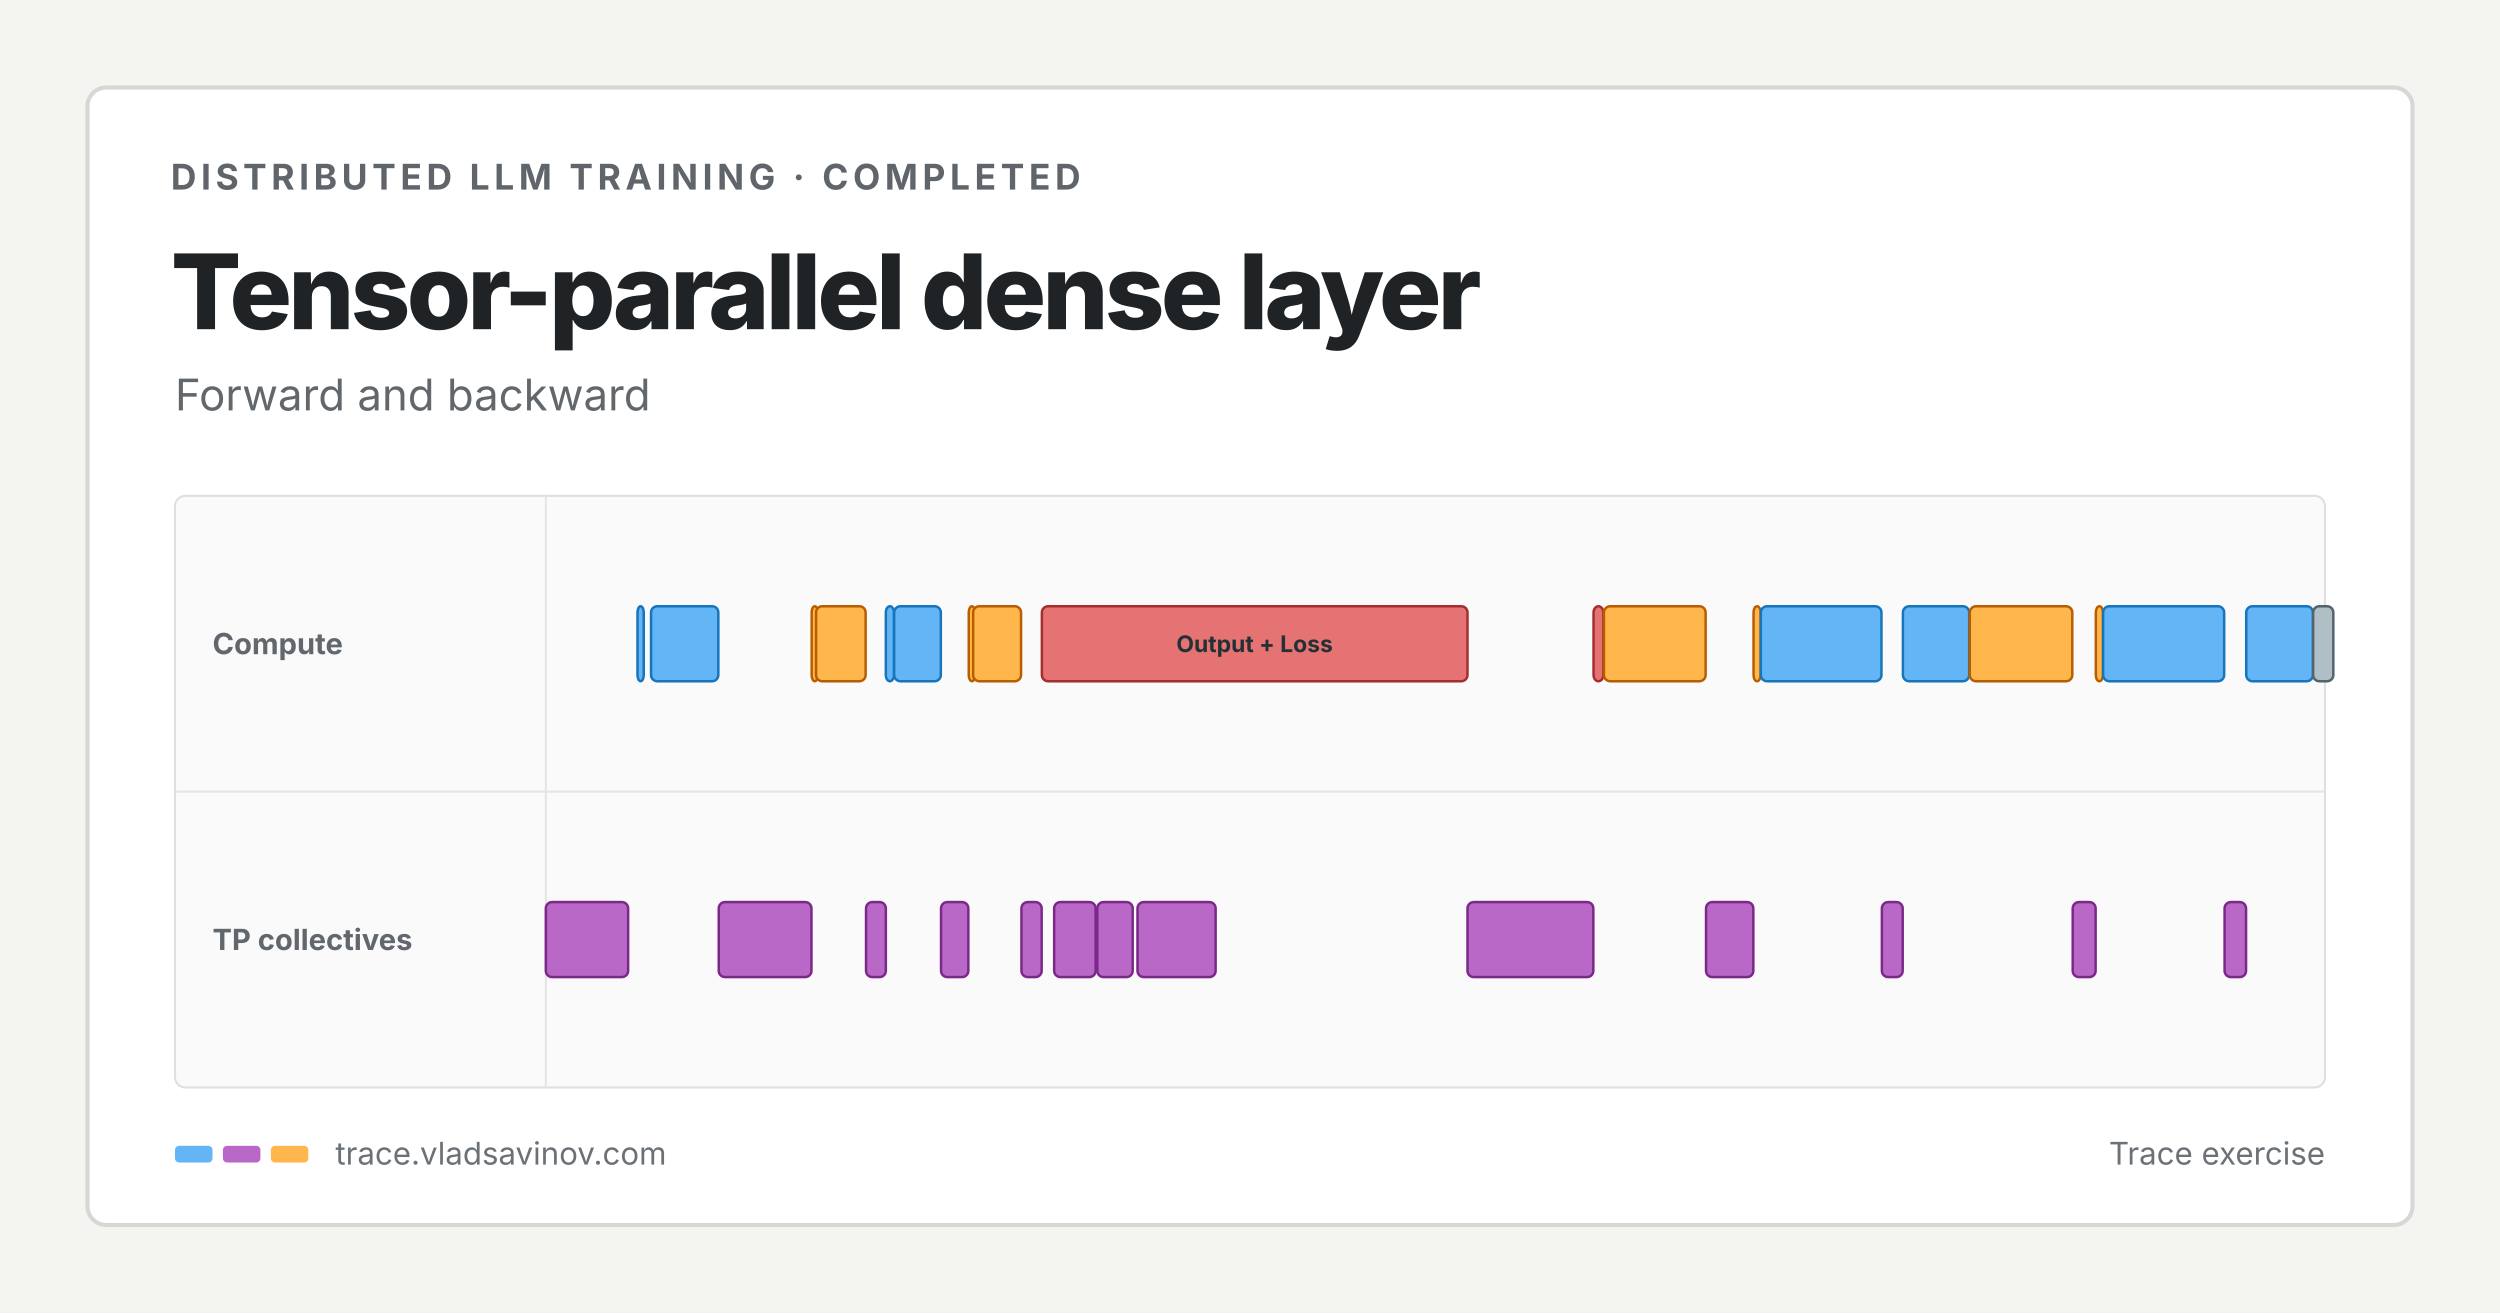
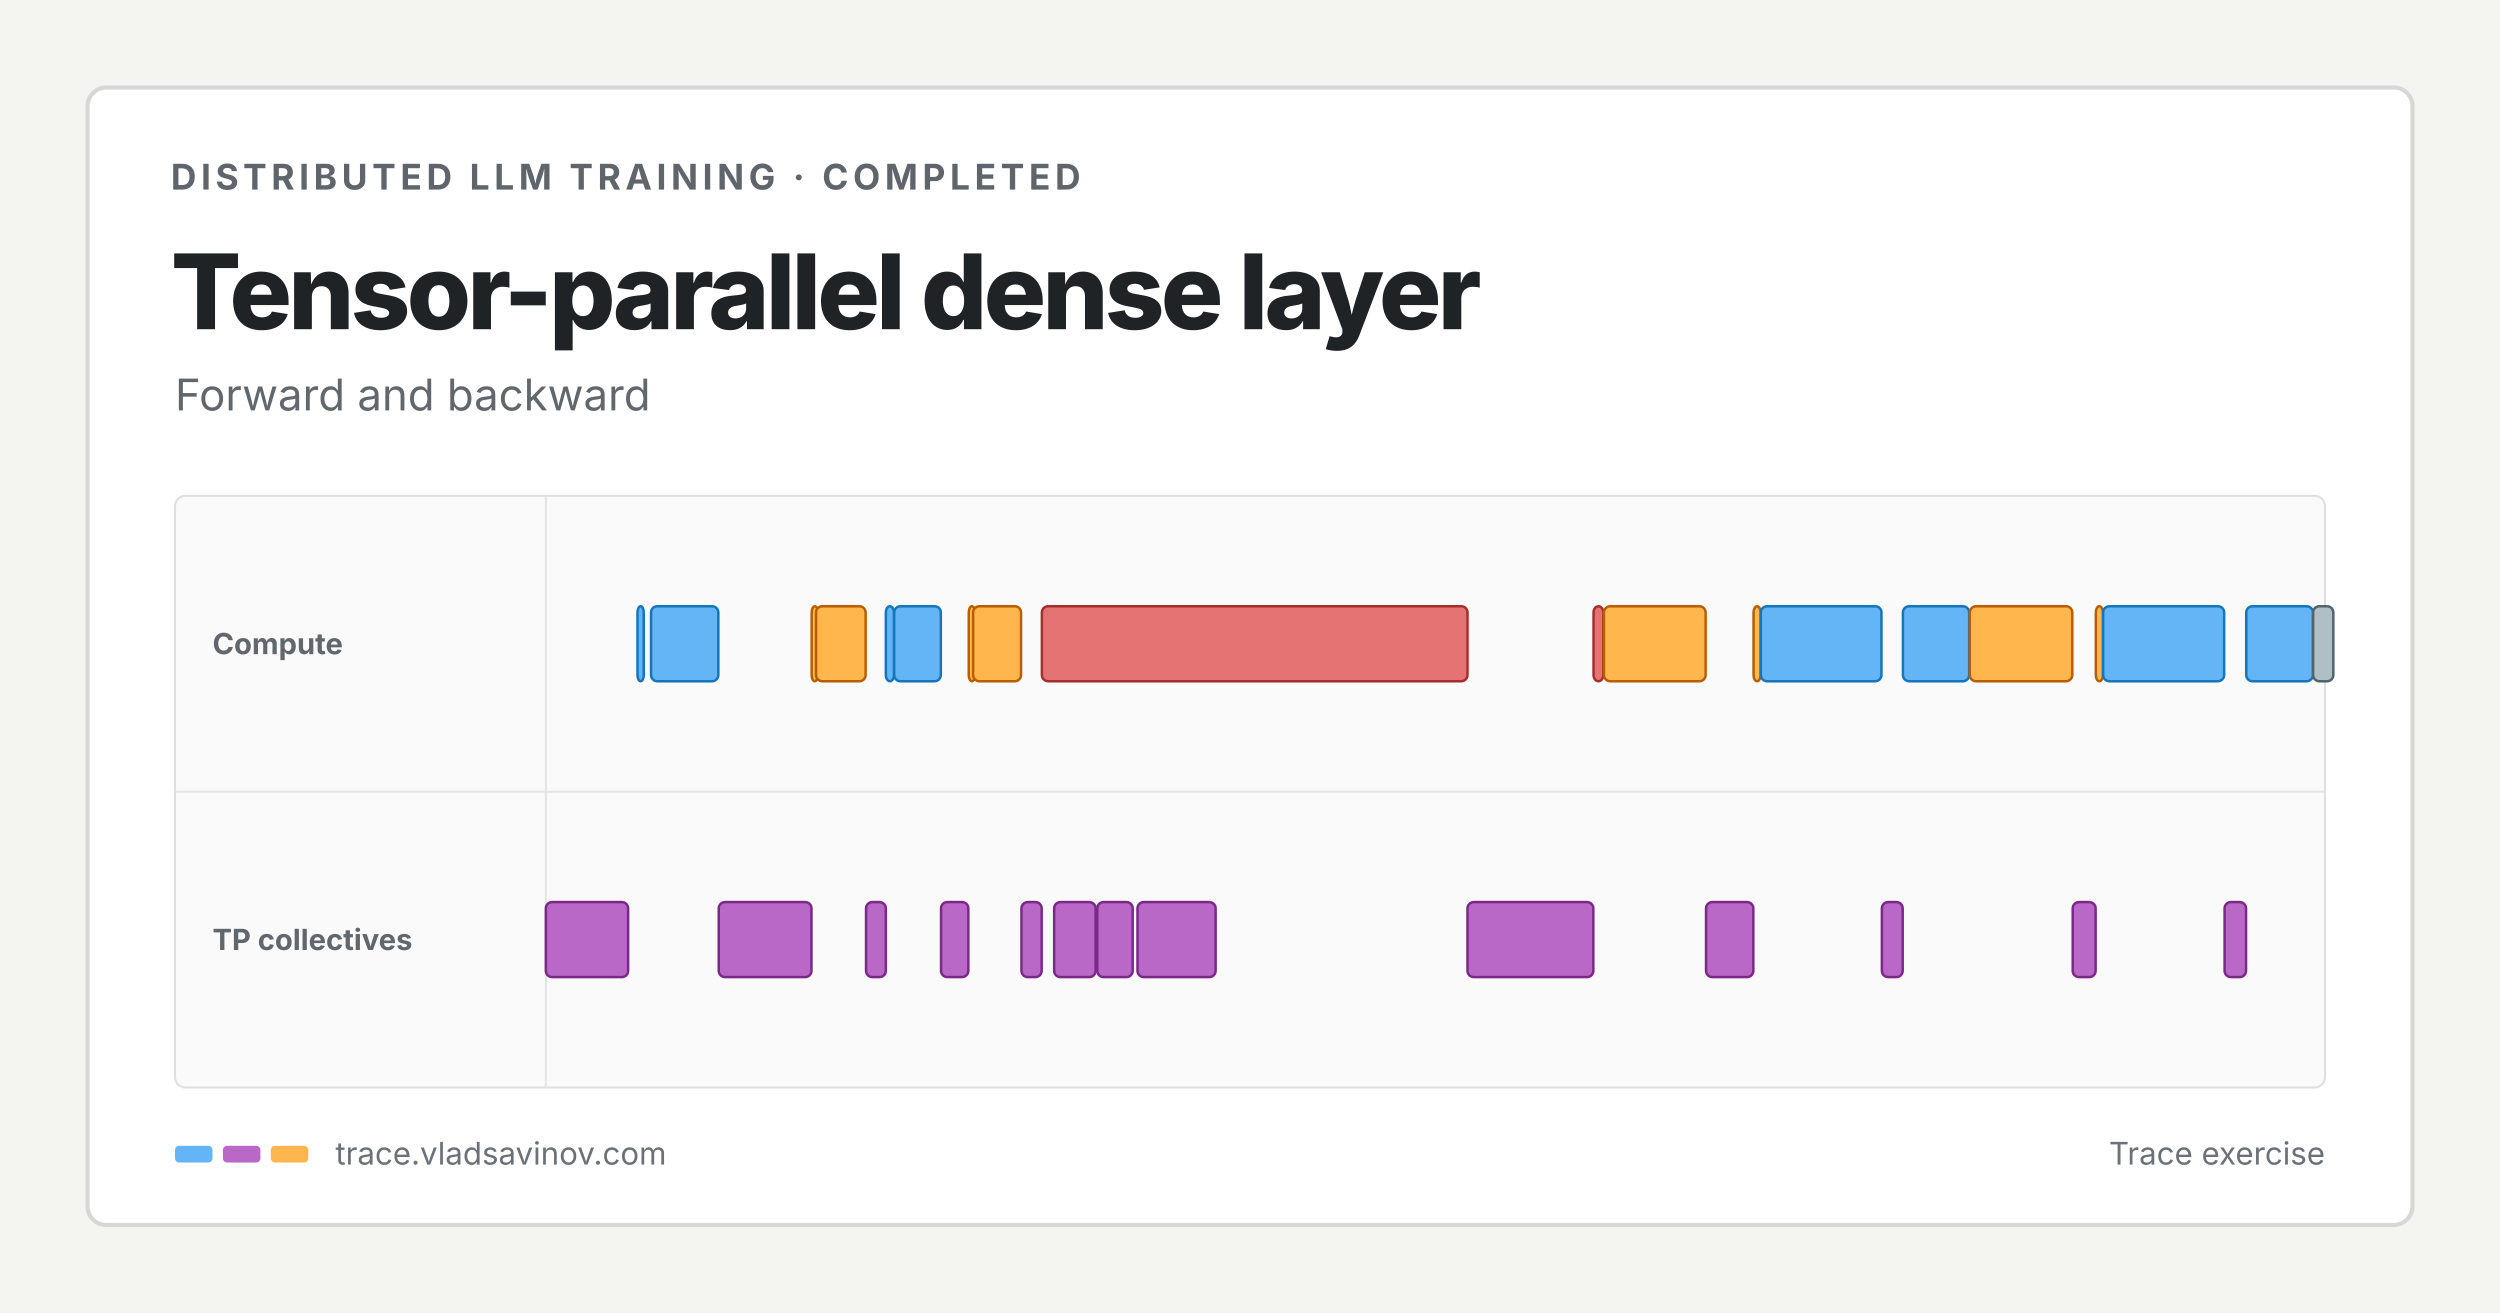
<svg xmlns="http://www.w3.org/2000/svg" width="1200" height="630" viewBox="0 0 1200 630" role="img" aria-labelledby="title desc">
-   <defs>
-     <clipPath id="block-0">
-       <rect x="262.0" y="433.0" width="39.5" height="36.0" rx="3" />
-     </clipPath>
-     <clipPath id="block-1">
-       <rect x="306.0" y="291.0" width="3.0" height="36.0" rx="3" />
-     </clipPath>
-     <clipPath id="block-2">
-       <rect x="312.5" y="291.0" width="32.3" height="36.0" rx="3" />
-     </clipPath>
-     <clipPath id="block-3">
-       <rect x="345.0" y="433.0" width="44.5" height="36.0" rx="3" />
-     </clipPath>
-     <clipPath id="block-4">
-       <rect x="389.6" y="291.0" width="3.0" height="36.0" rx="3" />
-     </clipPath>
-     <clipPath id="block-5">
-       <rect x="391.7" y="291.0" width="23.8" height="36.0" rx="3" />
-     </clipPath>
-     <clipPath id="block-6">
-       <rect x="415.7" y="433.0" width="9.5" height="36.0" rx="3" />
-     </clipPath>
-     <clipPath id="block-7">
-       <rect x="425.2" y="291.0" width="3.9" height="36.0" rx="3" />
-     </clipPath>
-     <clipPath id="block-8">
-       <rect x="429.2" y="291.0" width="22.4" height="36.0" rx="3" />
-     </clipPath>
-     <clipPath id="block-9">
-       <rect x="451.7" y="433.0" width="13.1" height="36.0" rx="3" />
-     </clipPath>
-     <clipPath id="block-10">
-       <rect x="465.0" y="291.0" width="3.0" height="36.0" rx="3" />
-     </clipPath>
-     <clipPath id="block-11">
-       <rect x="467.1" y="291.0" width="23.0" height="36.0" rx="3" />
-     </clipPath>
-     <clipPath id="block-12">
-       <rect x="490.3" y="433.0" width="9.7" height="36.0" rx="3" />
-     </clipPath>
-     <clipPath id="block-13">
-       <rect x="500.1" y="291.0" width="204.3" height="36.0" rx="3" />
-     </clipPath>
-     <clipPath id="block-14">
-       <rect x="506.0" y="433.0" width="19.9" height="36.0" rx="3" />
-     </clipPath>
-     <clipPath id="block-15">
-       <rect x="526.7" y="433.0" width="17.0" height="36.0" rx="3" />
-     </clipPath>
-     <clipPath id="block-16">
-       <rect x="546.0" y="433.0" width="37.5" height="36.0" rx="3" />
-     </clipPath>
-     <clipPath id="block-17">
-       <rect x="704.4" y="433.0" width="60.4" height="36.0" rx="3" />
-     </clipPath>
-     <clipPath id="block-18">
-       <rect x="764.9" y="291.0" width="4.7" height="36.0" rx="3" />
-     </clipPath>
-     <clipPath id="block-19">
-       <rect x="769.9" y="291.0" width="48.8" height="36.0" rx="3" />
-     </clipPath>
-     <clipPath id="block-20">
-       <rect x="818.9" y="433.0" width="22.7" height="36.0" rx="3" />
-     </clipPath>
-     <clipPath id="block-21">
-       <rect x="841.7" y="291.0" width="3.4" height="36.0" rx="3" />
-     </clipPath>
-     <clipPath id="block-22">
-       <rect x="845.2" y="291.0" width="57.9" height="36.0" rx="3" />
-     </clipPath>
-     <clipPath id="block-23">
-       <rect x="903.3" y="433.0" width="10.0" height="36.0" rx="3" />
-     </clipPath>
-     <clipPath id="block-24">
-       <rect x="913.4" y="291.0" width="31.8" height="36.0" rx="3" />
-     </clipPath>
-     <clipPath id="block-25">
-       <rect x="945.5" y="291.0" width="49.2" height="36.0" rx="3" />
-     </clipPath>
-     <clipPath id="block-26">
-       <rect x="994.9" y="433.0" width="11.0" height="36.0" rx="3" />
-     </clipPath>
-     <clipPath id="block-27">
-       <rect x="1006.0" y="291.0" width="3.4" height="36.0" rx="3" />
-     </clipPath>
-     <clipPath id="block-28">
-       <rect x="1009.5" y="291.0" width="58.1" height="36.0" rx="3" />
-     </clipPath>
-     <clipPath id="block-29">
-       <rect x="1067.8" y="433.0" width="10.3" height="36.0" rx="3" />
-     </clipPath>
-     <clipPath id="block-30">
-       <rect x="1078.2" y="291.0" width="32.0" height="36.0" rx="3" />
-     </clipPath>
-     <clipPath id="block-31">
-       <rect x="1110.3" y="291.0" width="9.7" height="36.0" rx="3" />
-     </clipPath>
-   </defs>
  <rect width="1200" height="630" fill="#f4f4f1" />
  <rect x="42" y="42" width="1116" height="546" rx="9" fill="#fff" stroke="#d7d8d5" stroke-width="2" />
  <g font-family="Inter, Arial, sans-serif">
    <text x="82" y="91" fill="#5f656a" font-size="17" font-weight="700" letter-spacing="2.2">DISTRIBUTED LLM TRAINING · COMPLETED</text>
    <text x="82" y="158" fill="#202326" font-size="50" font-weight="760" letter-spacing="-1.8">Tensor-parallel dense layer</text>
    <text x="84" y="197" fill="#62676c" font-size="21">Forward and backward</text>
    <rect x="84" y="238" width="1032" height="284" rx="5" fill="#fafafa" stroke="#dfe0dd" />
    <g stroke="#e5e6e3" stroke-width="1">
      <line x1="262" y1="238" x2="262" y2="522" />
      <line x1="84" y1="380.0" x2="1116" y2="380.0" />
    </g>
    <g fill="#61676c" font-size="14" font-weight="650">
      <text x="102" y="314.0">Compute</text>
      <text x="102" y="456.0">TP collectives</text>
    </g>
    <g>
      <rect x="262.0" y="433.0" width="39.5" height="36.0" rx="3" fill="#ba68c8" stroke="#7b2988" stroke-width="1.2" />
      <rect x="306.0" y="291.0" width="3.0" height="36.0" rx="3" fill="#64b5f6" stroke="#1675bb" stroke-width="1.2" />
      <rect x="312.5" y="291.0" width="32.3" height="36.0" rx="3" fill="#64b5f6" stroke="#1675bb" stroke-width="1.2" />
      <rect x="345.0" y="433.0" width="44.5" height="36.0" rx="3" fill="#ba68c8" stroke="#7b2988" stroke-width="1.2" />
      <rect x="389.6" y="291.0" width="3.0" height="36.0" rx="3" fill="#ffb74d" stroke="#b85e00" stroke-width="1.2" />
      <rect x="391.7" y="291.0" width="23.8" height="36.0" rx="3" fill="#ffb74d" stroke="#b85e00" stroke-width="1.2" />
      <rect x="415.7" y="433.0" width="9.5" height="36.0" rx="3" fill="#ba68c8" stroke="#7b2988" stroke-width="1.2" />
      <rect x="425.2" y="291.0" width="3.9" height="36.0" rx="3" fill="#64b5f6" stroke="#1675bb" stroke-width="1.2" />
      <rect x="429.2" y="291.0" width="22.4" height="36.0" rx="3" fill="#64b5f6" stroke="#1675bb" stroke-width="1.2" />
      <rect x="451.7" y="433.0" width="13.1" height="36.0" rx="3" fill="#ba68c8" stroke="#7b2988" stroke-width="1.2" />
      <rect x="465.0" y="291.0" width="3.0" height="36.0" rx="3" fill="#ffb74d" stroke="#b85e00" stroke-width="1.2" />
      <rect x="467.1" y="291.0" width="23.0" height="36.0" rx="3" fill="#ffb74d" stroke="#b85e00" stroke-width="1.2" />
      <rect x="490.3" y="433.0" width="9.7" height="36.0" rx="3" fill="#ba68c8" stroke="#7b2988" stroke-width="1.2" />
      <rect x="500.1" y="291.0" width="204.3" height="36.0" rx="3" fill="#e57373" stroke="#a52f2f" stroke-width="1.2" />
      <rect x="506.0" y="433.0" width="19.9" height="36.0" rx="3" fill="#ba68c8" stroke="#7b2988" stroke-width="1.2" />
      <rect x="526.7" y="433.0" width="17.0" height="36.0" rx="3" fill="#ba68c8" stroke="#7b2988" stroke-width="1.2" />
      <rect x="546.0" y="433.0" width="37.5" height="36.0" rx="3" fill="#ba68c8" stroke="#7b2988" stroke-width="1.2" />
      <rect x="704.4" y="433.0" width="60.4" height="36.0" rx="3" fill="#ba68c8" stroke="#7b2988" stroke-width="1.2" />
      <rect x="764.9" y="291.0" width="4.7" height="36.0" rx="3" fill="#e57373" stroke="#a52f2f" stroke-width="1.2" />
      <rect x="769.9" y="291.0" width="48.8" height="36.0" rx="3" fill="#ffb74d" stroke="#b85e00" stroke-width="1.2" />
      <rect x="818.9" y="433.0" width="22.7" height="36.0" rx="3" fill="#ba68c8" stroke="#7b2988" stroke-width="1.2" />
      <rect x="841.7" y="291.0" width="3.4" height="36.0" rx="3" fill="#ffb74d" stroke="#b85e00" stroke-width="1.2" />
      <rect x="845.2" y="291.0" width="57.9" height="36.0" rx="3" fill="#64b5f6" stroke="#1675bb" stroke-width="1.2" />
      <rect x="903.3" y="433.0" width="10.0" height="36.0" rx="3" fill="#ba68c8" stroke="#7b2988" stroke-width="1.2" />
      <rect x="913.4" y="291.0" width="31.8" height="36.0" rx="3" fill="#64b5f6" stroke="#1675bb" stroke-width="1.2" />
      <rect x="945.5" y="291.0" width="49.2" height="36.0" rx="3" fill="#ffb74d" stroke="#b85e00" stroke-width="1.2" />
      <rect x="994.9" y="433.0" width="11.0" height="36.0" rx="3" fill="#ba68c8" stroke="#7b2988" stroke-width="1.2" />
      <rect x="1006.0" y="291.0" width="3.4" height="36.0" rx="3" fill="#ffb74d" stroke="#b85e00" stroke-width="1.2" />
      <rect x="1009.5" y="291.0" width="58.1" height="36.0" rx="3" fill="#64b5f6" stroke="#1675bb" stroke-width="1.2" />
      <rect x="1067.8" y="433.0" width="10.3" height="36.0" rx="3" fill="#ba68c8" stroke="#7b2988" stroke-width="1.2" />
      <rect x="1078.2" y="291.0" width="32.0" height="36.0" rx="3" fill="#64b5f6" stroke="#1675bb" stroke-width="1.2" />
      <rect x="1110.3" y="291.0" width="9.7" height="36.0" rx="3" fill="#b0bec5" stroke="#52636b" stroke-width="1.2" />
    </g>
-     <g fill="#253035" font-size="11" font-weight="700">
-       <text x="602.2" y="313.0" text-anchor="middle" clip-path="url(#block-13)">Output + Loss</text>
-     </g>
    <g transform="translate(84 550)">
      <rect width="18" height="8" rx="2" fill="#64b5f6" />
      <rect x="23" width="18" height="8" rx="2" fill="#ba68c8" />
      <rect x="46" width="18" height="8" rx="2" fill="#ffb74d" />
      <text x="77" y="9" fill="#6b7176" font-size="15">trace.vladsavinov.com</text>
      <text x="1032" y="9" text-anchor="end" fill="#6b7176" font-size="15">Trace exercise</text>
    </g>
  </g>
</svg>
